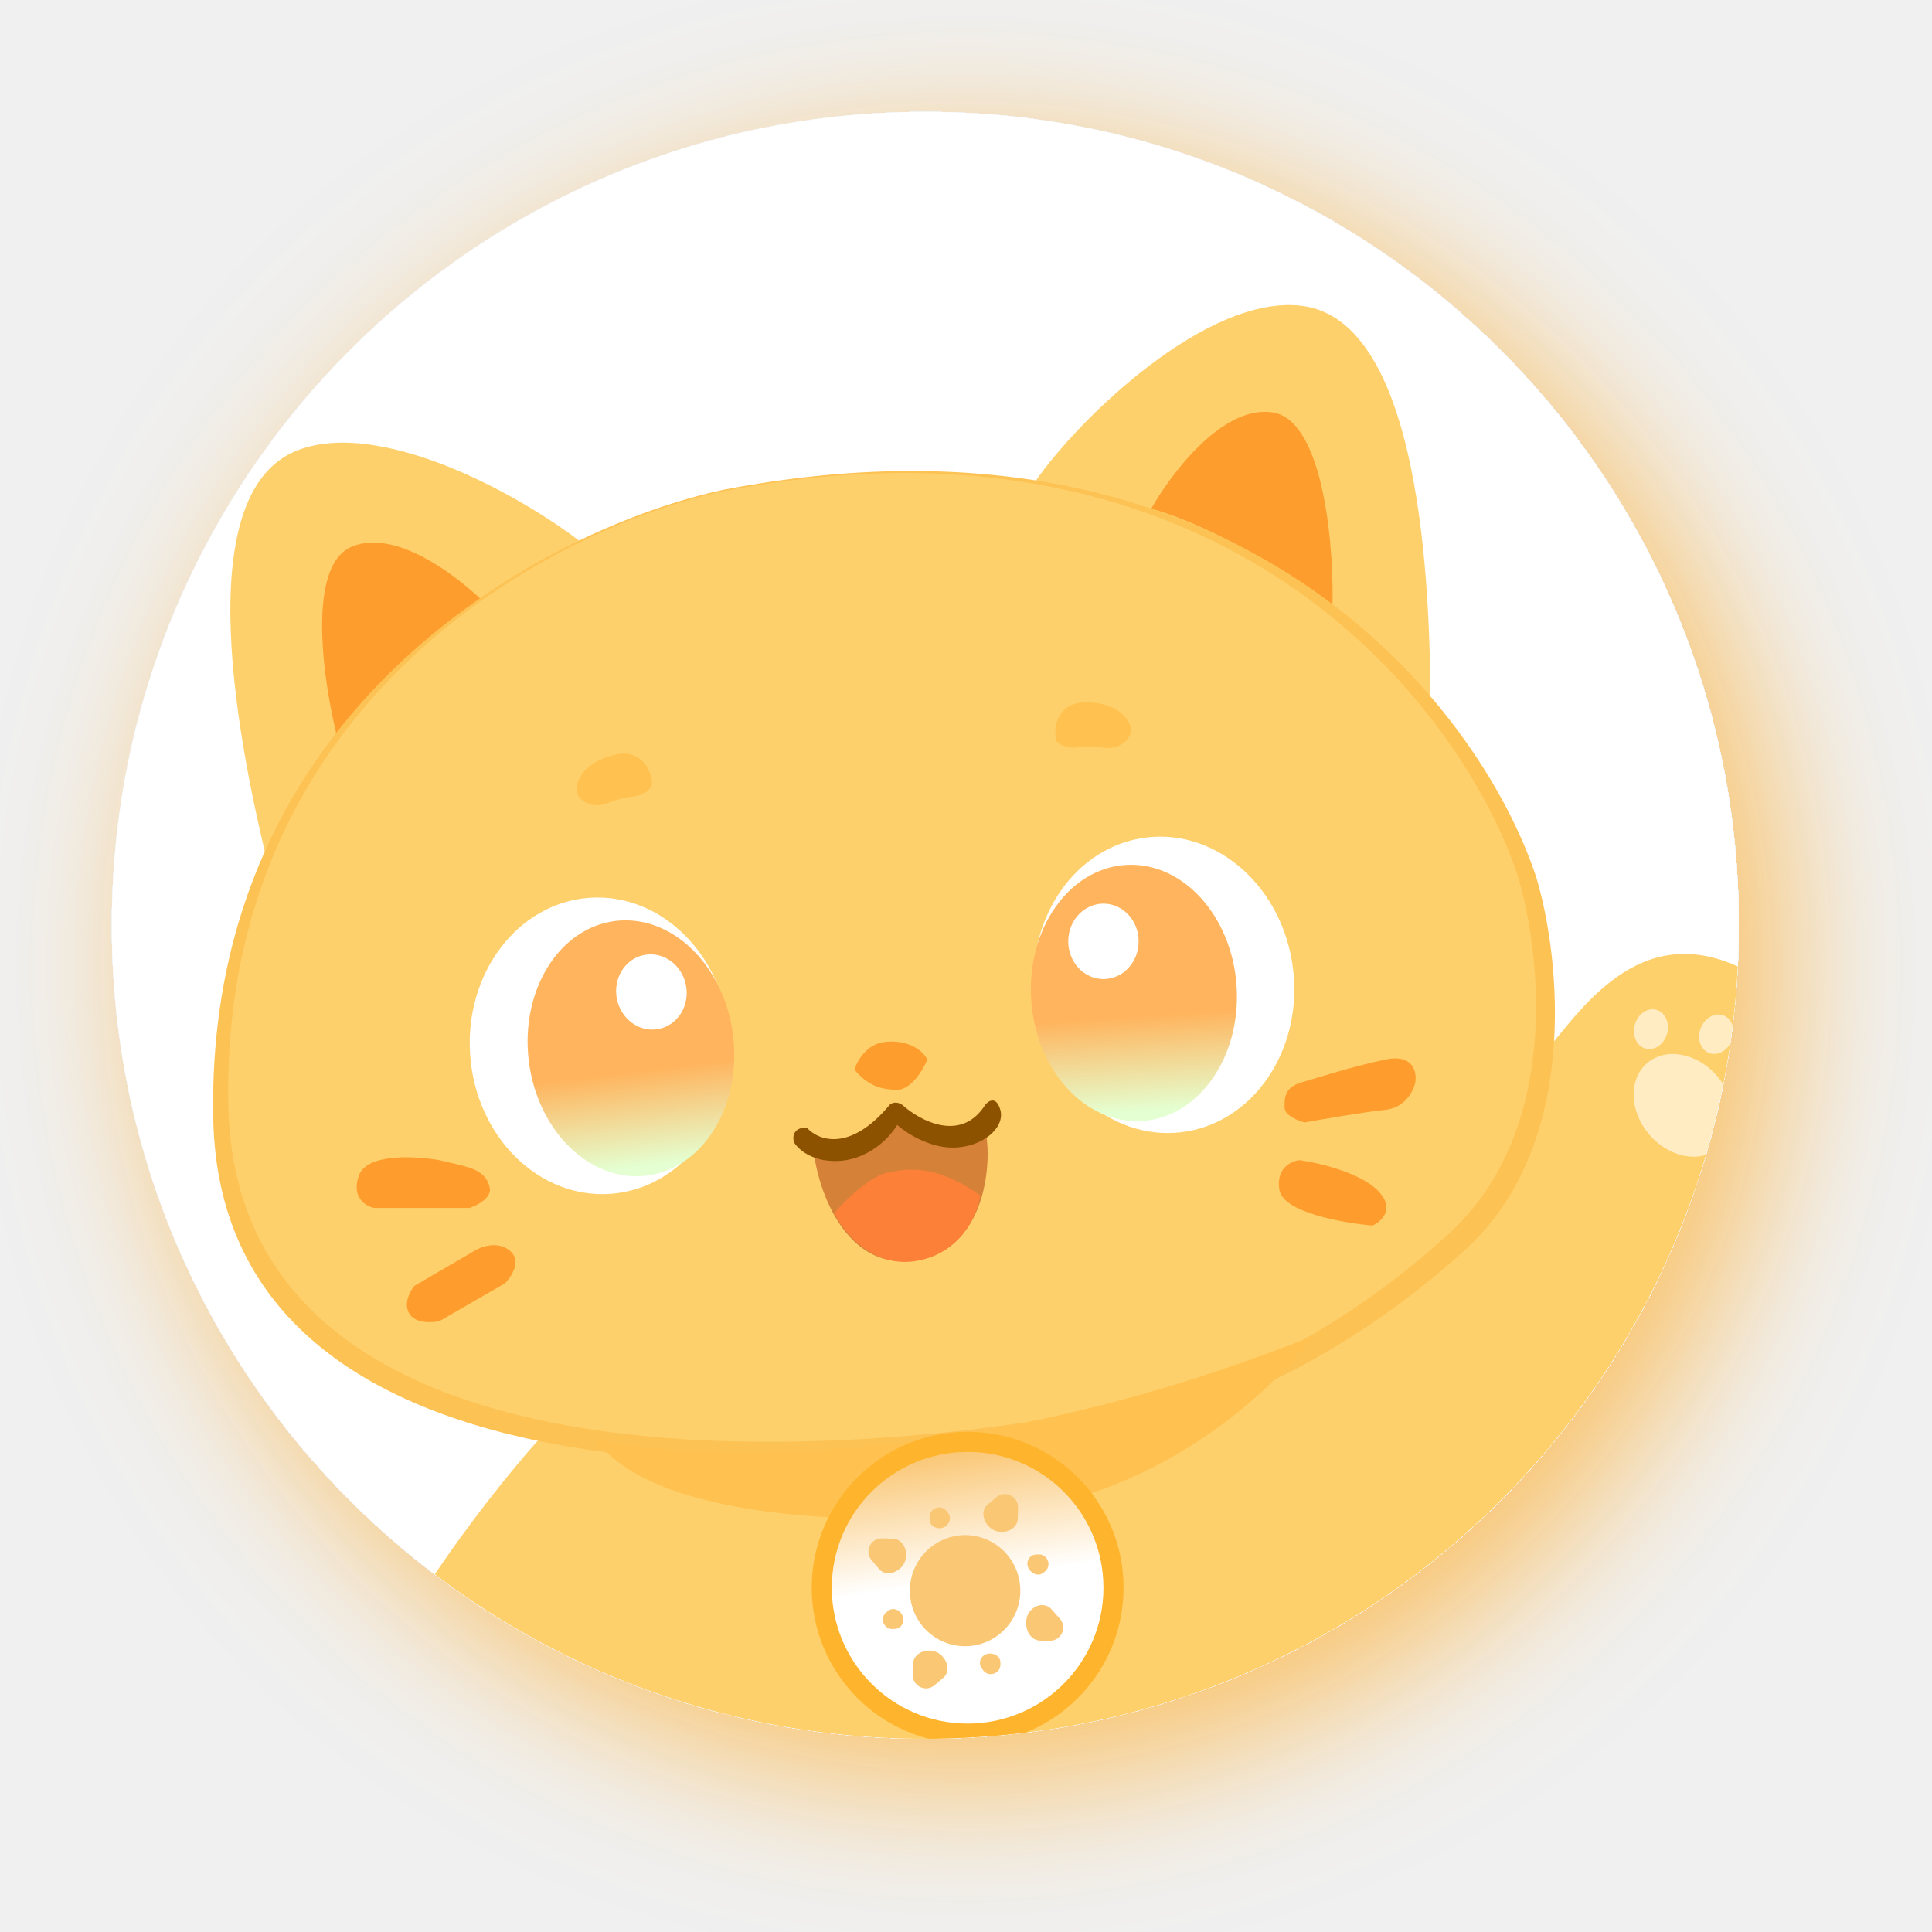
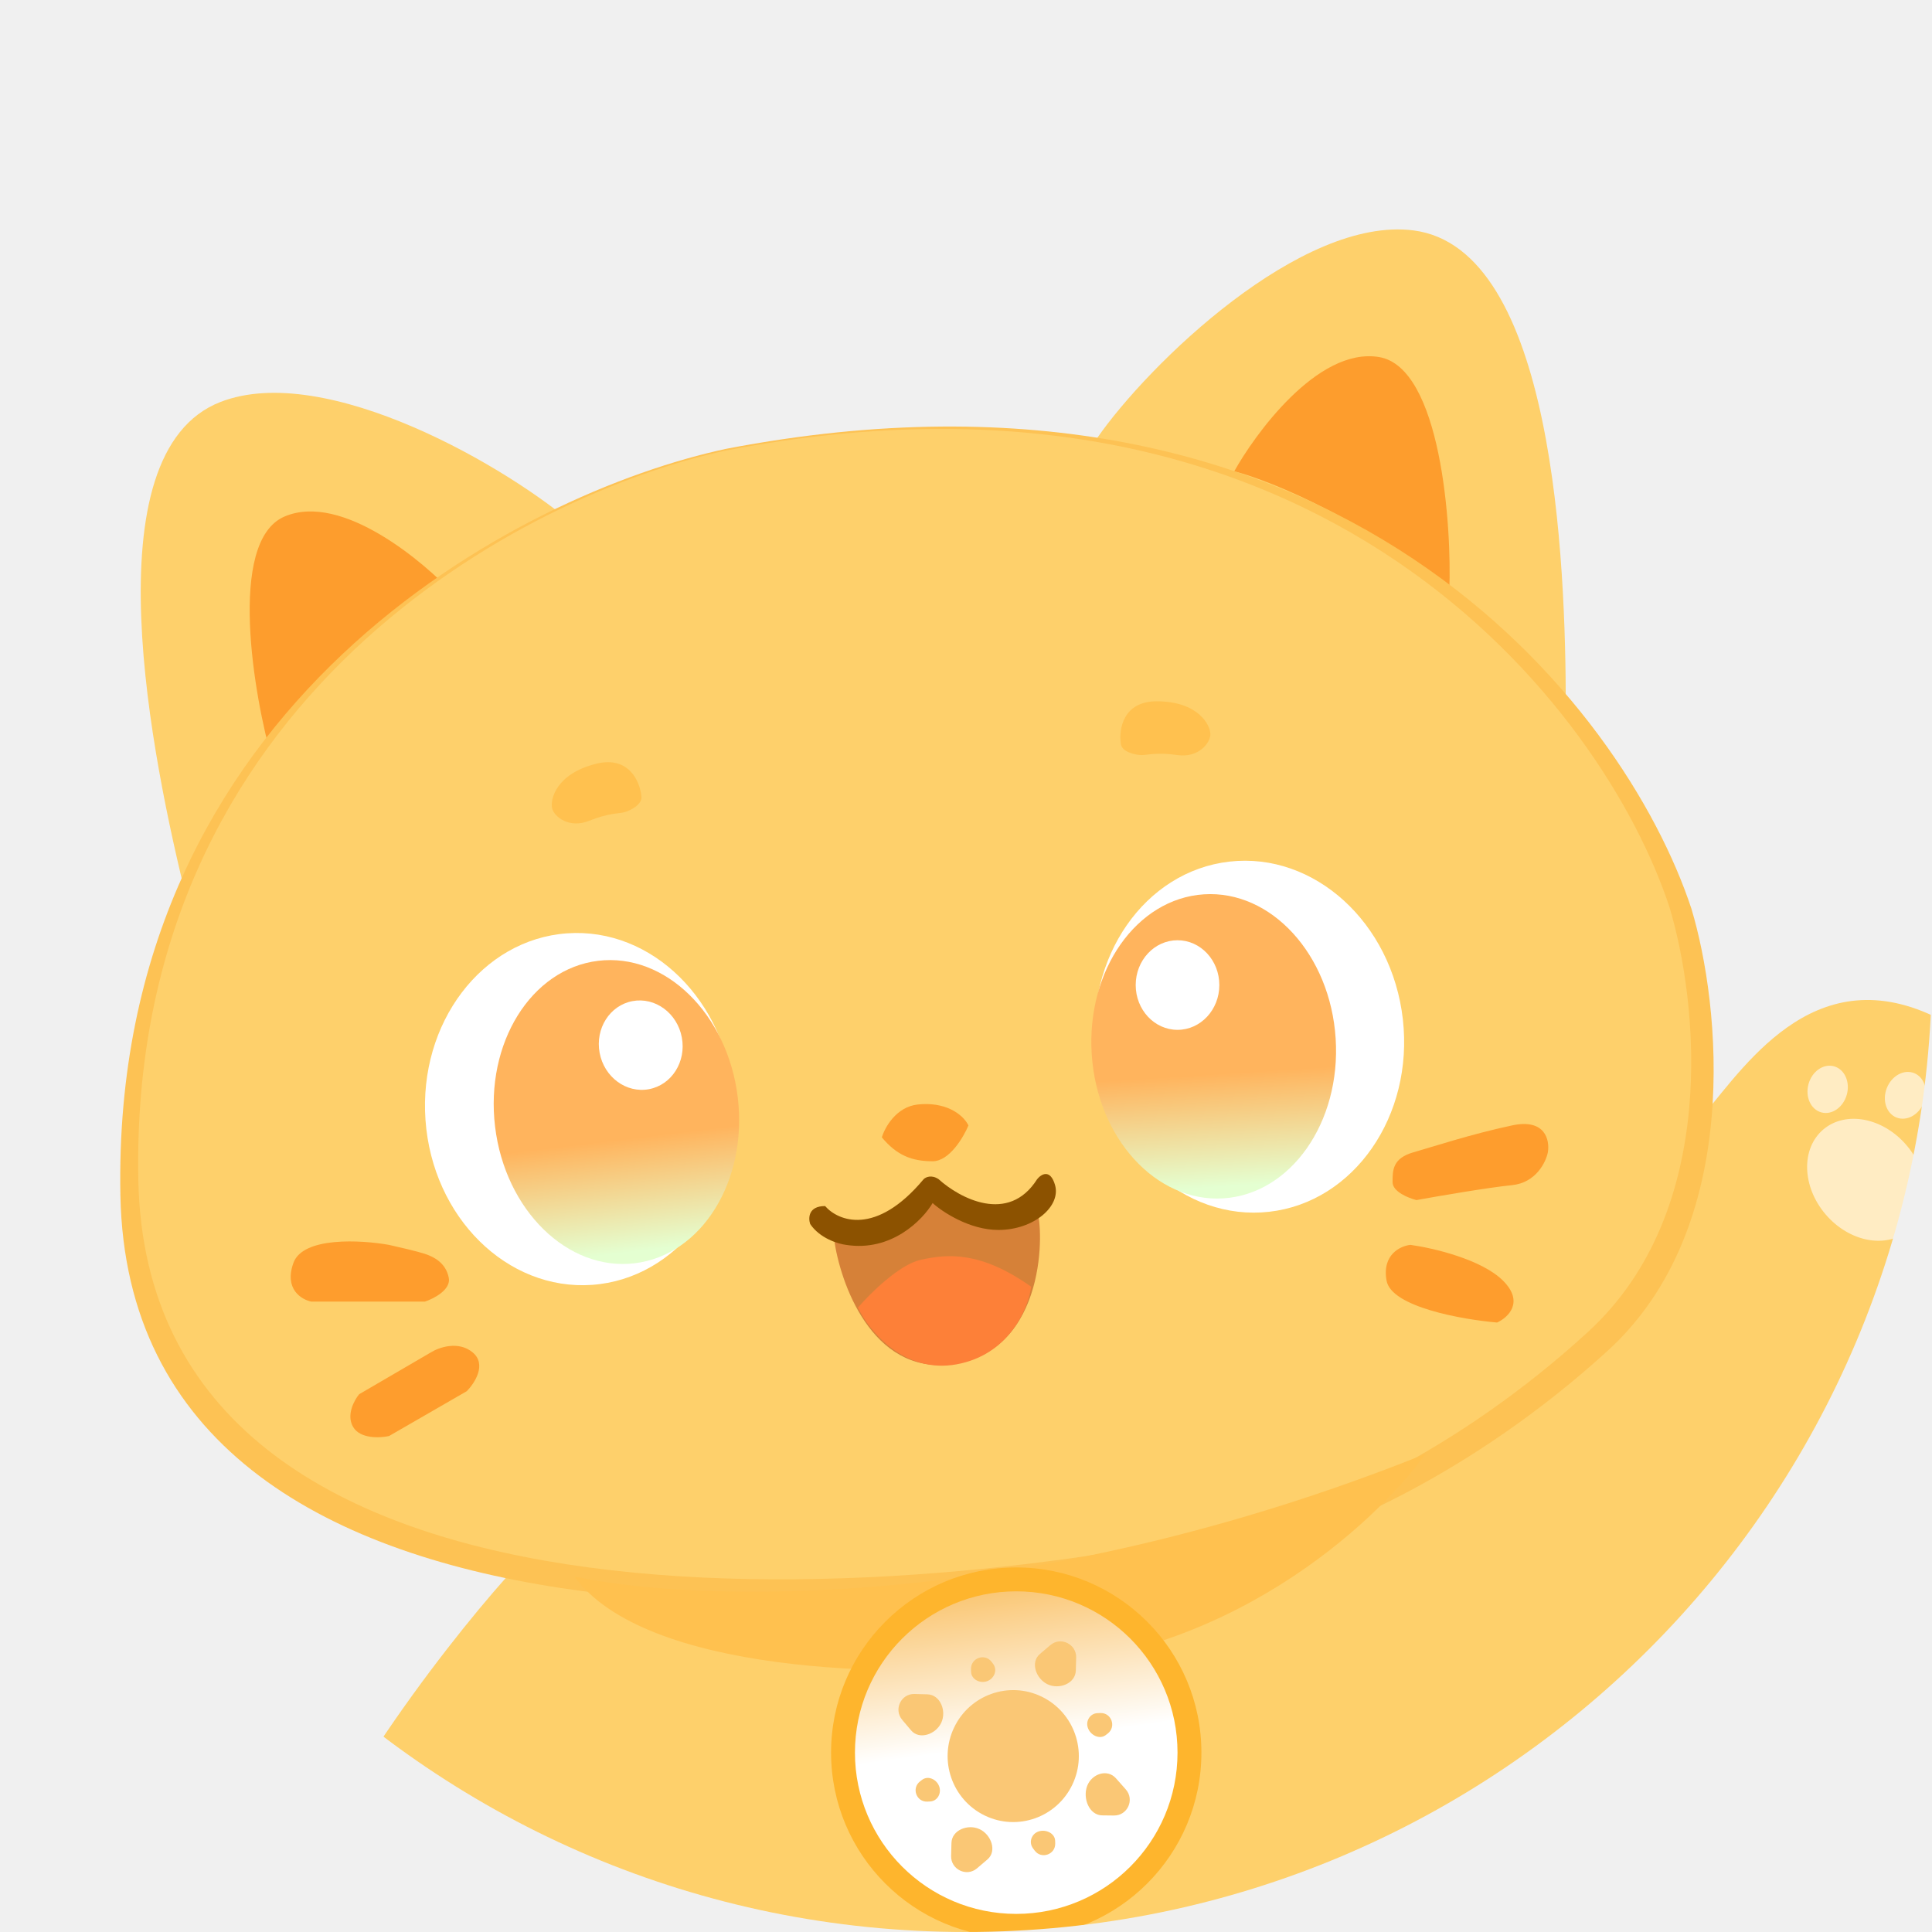
- <svg xmlns="http://www.w3.org/2000/svg" width="190" height="190" viewBox="0 0 190 190" fill="none">
-   <g filter="url(#filter0_d_1147_1572)">
-     <circle cx="91" cy="91" r="80" fill="white" />
-   </g>
-   <mask id="mask0_1147_1572" style="mask-type:alpha" maskUnits="userSpaceOnUse" x="11" y="11" width="160" height="160">
-     <circle cx="91" cy="91" r="80" fill="white" />
+ <svg xmlns="http://www.w3.org/2000/svg" width="160" height="160" viewBox="0 0 160 160" fill="none">
+   <mask id="mask0_1147_1572" style="mask-type:alpha" maskUnits="userSpaceOnUse" x="0" y="0" width="160" height="160">
+     <circle cx="80" cy="80" r="80" fill="white" />
  </mask>
  <g mask="url(#mask0_1147_1572)">
-     <path d="M128.057 30.081C118.757 28.893 106.126 41.126 101.839 47.309C120.39 50.772 135.642 63.222 140.672 69.57C140.672 57.45 139.682 31.565 128.057 30.081Z" fill="#FED06B" />
-     <path d="M125.197 40.567C120.06 39.728 114.81 47.159 113.216 50.03C116.412 50.852 124.396 54.245 131.025 59.924C131.24 54.567 130.334 41.407 125.197 40.567Z" fill="#FD9D2D" />
-     <path d="M29.265 44.286C38.007 40.9 53.207 49.74 58.854 54.713C41.678 62.53 29.862 78.279 26.505 85.65C23.594 73.885 18.336 48.519 29.265 44.286Z" fill="#FED06B" />
-     <path d="M34.56 53.778C39.345 51.729 46.226 57.682 48.463 60.087C45.557 61.652 38.622 66.864 33.552 73.968C32.056 68.819 29.775 55.827 34.56 53.778Z" fill="#FD9D2D" />
-     <path d="M33.856 172.826C36.23 162.338 47.542 147.679 52.901 141.661L152.086 103.322C155.796 98.87 161.732 89.966 172.121 95.655C182.509 101.344 178.057 112.227 177.81 112.969C177.562 113.711 177.068 117.668 168.163 130.777C161.04 141.265 147.881 150.153 142.192 153.286C144.171 158.628 144.666 169.693 144.666 174.557C143.182 200.034 125.62 202.754 118.447 202.012C112.709 201.419 109.295 196.653 108.306 194.345C103.161 196.126 98.907 196.076 97.423 195.829C97.505 200.281 96.73 209.977 92.971 213.143C88.271 217.1 82.83 216.358 82.582 216.358C82.335 216.358 74.667 217.842 67.494 208.443C61.756 200.924 59.332 187.502 58.837 181.73L55.127 185.688C48.696 191.624 43.749 189.645 42.513 189.645C41.276 189.645 30.887 185.935 33.856 172.826Z" fill="#FED06B" />
-     <path d="M20.971 109.996C20.18 69.234 54.115 51.788 71.182 48.16C121.838 38.464 145.55 69.514 151.074 86.251C153.465 94.166 155.427 112.569 144.148 122.858C132.869 133.148 121.31 137.864 116.94 138.935C85.281 146.273 21.763 150.758 20.971 109.996Z" fill="#FDC254" />
-     <path d="M22.455 108.701C21.683 68.765 54.534 51.853 71.168 48.299C120.542 38.799 143.879 69.745 149.263 86.142C151.594 93.897 153.506 111.221 142.513 121.302C131.52 131.383 120.253 136.003 115.994 137.053C85.136 144.242 23.226 148.636 22.455 108.701Z" fill="#FED06B" />
-     <path d="M129.047 131.41C96.001 144.667 68.282 143.694 58.554 141.551C64.49 149.664 85.267 149.878 94.913 148.971C112.326 148.773 124.924 137.181 129.047 131.41Z" fill="#FFC14F" />
-     <path d="M35.303 115.58C36.095 113.403 40.91 113.683 43.218 114.096C43.961 114.261 45.593 114.64 46.187 114.838C46.929 115.085 47.918 115.58 48.165 116.816C48.363 117.806 46.929 118.548 46.187 118.795H36.788C35.963 118.63 34.512 117.756 35.303 115.58Z" fill="#FE9D2D" />
-     <path d="M46.681 123L40.745 126.463C40.333 126.958 39.657 128.194 40.25 129.184C40.844 130.173 42.477 130.091 43.218 129.926L49.649 126.216C50.309 125.556 51.331 123.989 50.144 123C48.957 122.011 47.341 122.588 46.681 123Z" fill="#FE9D2D" />
-     <path d="M125.831 117.063C125.435 114.887 126.985 114.178 127.81 114.095C129.624 114.343 133.697 115.282 135.478 117.063C137.258 118.844 135.89 120.114 134.983 120.526C132.097 120.279 126.227 119.24 125.831 117.063Z" fill="#FE9D2D" />
-     <path d="M126.326 108.901C126.326 109.693 127.645 110.221 128.305 110.385C130.118 110.056 134.241 109.347 136.22 109.149C138.198 108.951 139.023 107.252 139.188 106.428C139.353 105.439 138.99 103.608 136.22 104.202C132.757 104.944 129.789 105.933 128.057 106.428C126.326 106.923 126.326 107.912 126.326 108.901Z" fill="#FE9D2D" />
-     <path opacity="0.5" d="M89.719 123.989C83.189 124.781 80.567 117.229 80.073 113.601C81.062 113.271 83.239 112.612 84.03 112.612C84.822 112.612 87.328 110.633 88.482 109.644C88.73 109.973 89.472 110.732 90.461 111.128C91.45 111.523 95.16 111.457 96.892 111.375C97.387 112.364 97.881 123 89.719 123.989Z" fill="#AE3106" />
-     <path d="M87.493 108.654C83.535 113.403 80.402 112.117 79.331 110.88C77.945 110.88 77.929 111.869 78.094 112.364C78.885 113.551 80.402 114.013 81.062 114.095C84.822 114.689 87.41 112.034 88.235 110.632C89.059 111.375 91.302 112.859 93.677 112.859C96.645 112.859 98.871 110.88 98.376 109.148C97.98 107.763 97.222 108.241 96.892 108.654C94.517 112.413 90.461 110.22 88.73 108.654C88.136 108.258 87.658 108.489 87.493 108.654Z" fill="#8C5200" />
-     <ellipse cx="114.466" cy="96.854" rx="12.794" ry="14.593" transform="rotate(-6.47753 114.466 96.8541)" fill="white" />
-     <ellipse cx="111.512" cy="97.653" rx="10.122" ry="12.615" transform="rotate(-3.67471 111.512 97.6531)" fill="url(#paint0_linear_1147_1572)" />
-     <ellipse cx="108.517" cy="92.577" rx="3.463" ry="3.71" fill="white" />
-     <ellipse cx="12.794" cy="14.593" rx="12.794" ry="14.593" transform="matrix(-0.997455 0.0712976 0.0712976 0.997455 70.7202 87.3828)" fill="white" />
-     <ellipse cx="10.122" cy="12.615" rx="10.122" ry="12.615" transform="matrix(-0.992775 0.119987 0.119987 0.992775 70.5848 89.3555)" fill="url(#paint1_linear_1147_1572)" />
-     <ellipse cx="3.463" cy="3.71" rx="3.463" ry="3.71" transform="matrix(-0.983044 0.183369 0.183369 0.983044 66.7865 93.2725)" fill="white" />
-     <path d="M106.786 69.079C104.015 69.079 103.653 71.388 103.818 72.542C103.843 73.284 105.054 73.531 105.549 73.531C106.044 73.531 106.786 73.284 108.517 73.531C110.248 73.779 111.238 72.542 111.238 71.8C111.238 71.058 110.248 69.079 106.786 69.079Z" fill="#FFC14F" />
-     <path d="M60.406 74.243C63.097 73.586 63.996 75.743 64.11 76.903C64.261 77.63 63.143 78.158 62.662 78.275C62.182 78.392 61.402 78.328 59.779 78.978C58.155 79.629 56.901 78.662 56.725 77.941C56.549 77.22 57.041 75.063 60.406 74.243Z" fill="#FFC14F" />
-     <path d="M86.998 102.471C85.217 102.668 84.277 104.367 84.03 105.191C85.267 106.675 86.504 107.17 88.235 107.17C89.62 107.17 90.791 105.191 91.203 104.202C90.708 103.213 89.224 102.223 86.998 102.471Z" fill="#FD9D2D" />
-     <ellipse cx="165.538" cy="108.705" rx="4.407" ry="5.468" transform="rotate(-40.3724 165.538 108.705)" fill="#FFECC3" />
-     <ellipse cx="162.359" cy="101.214" rx="1.645" ry="1.979" transform="rotate(15.3871 162.359 101.214)" fill="#FFECC3" />
-     <ellipse cx="168.79" cy="101.709" rx="1.645" ry="1.979" transform="rotate(21.6109 168.79 101.709)" fill="#FFECC3" />
-     <path d="M87.246 115.333C85.465 115.728 83.041 118.136 82.051 119.29C82.958 121.186 85.861 124.781 90.214 123.99C94.567 123.198 96.15 119.373 96.397 117.559C92.192 114.591 89.472 114.838 87.246 115.333Z" fill="#FD8038" />
-     <path d="M152.828 175.052C152.828 175.646 151.509 178.103 150.849 179.257L158.728 196.71C161.449 195.226 168.213 191.822 172.368 185.688C177.562 178.02 173.852 166.89 164.7 166.148C155.549 165.406 152.828 174.31 152.828 175.052Z" fill="#FED06B" />
-     <path d="M59.085 182.225C59.827 179.999 57.683 170.435 57.6 165.9C56.215 170.452 56.941 179.339 57.353 183.214L58.852 181.73L59.085 182.225Z" fill="#FFC14F" />
-     <circle cx="95.161" cy="156.144" r="15.335" fill="#FEB52D" />
-     <circle cx="95.16" cy="156.144" r="13.357" fill="url(#paint2_linear_1147_1572)" />
-     <ellipse cx="5.438" cy="5.458" rx="5.438" ry="5.458" transform="matrix(0.900529 0.434797 -0.430845 0.902426 92.3654 149.142)" fill="#FAC775" />
-     <path d="M97.983 147.242C98.838 146.513 100.153 147.149 100.123 148.276L100.094 149.349C100.065 150.421 98.722 150.944 97.755 150.485C96.796 150.03 96.308 148.669 97.114 147.982L97.983 147.242Z" fill="#FAC775" />
-     <path d="M91.907 165.731C91.052 166.459 89.736 165.824 89.767 164.697L89.796 163.623C89.825 162.552 91.168 162.029 92.135 162.488C93.094 162.942 93.582 164.304 92.776 164.991L91.907 165.731Z" fill="#FAC775" />
-     <path d="M85.715 153.427C84.991 152.568 85.617 151.257 86.737 151.288L87.802 151.317C88.874 151.346 89.407 152.697 88.951 153.67C88.499 154.633 87.136 155.114 86.449 154.298L85.715 153.427Z" fill="#FAC775" />
-     <path d="M103.252 161.353C104.378 161.366 104.98 160.033 104.23 159.188L103.416 158.27C102.7 157.463 101.408 157.9 101.032 158.909C100.652 159.93 101.199 161.33 102.287 161.342L103.252 161.353Z" fill="#FAC775" />
-     <path d="M91.414 149.232C91.388 148.304 92.565 147.888 93.122 148.629L93.249 148.798C93.629 149.304 93.341 150.02 92.743 150.229C92.148 150.438 91.438 150.082 91.42 149.449L91.414 149.232Z" fill="#FAC775" />
-     <path d="M87.198 158.524C86.468 159.079 86.888 160.246 87.802 160.202L88.025 160.191C88.638 160.162 88.99 159.509 88.776 158.932C88.561 158.349 87.855 158.024 87.361 158.4L87.198 158.524Z" fill="#FAC775" />
-     <path d="M102.731 154.571C103.468 154.011 103.053 152.834 102.13 152.865L101.901 152.873C101.272 152.895 100.879 153.529 101.101 154.118C101.323 154.711 102.065 155.077 102.569 154.694L102.731 154.571Z" fill="#FAC775" />
-     <path d="M98.389 163.659C98.415 164.586 97.237 164.998 96.686 164.255L96.548 164.07C96.174 163.566 96.422 162.864 97.019 162.669C97.618 162.473 98.365 162.823 98.383 163.455L98.389 163.659Z" fill="#FAC775" />
+     <path d="M117.057 19.081C107.757 17.893 95.126 30.126 90.839 36.309C109.39 39.772 124.642 52.222 129.672 58.57C129.672 46.45 128.682 20.565 117.057 19.081Z" fill="#FED06B" />
+     <path d="M114.197 29.567C109.06 28.728 103.81 36.159 102.216 39.03C105.412 39.852 113.396 43.245 120.025 48.924C120.24 43.567 119.334 30.407 114.197 29.567Z" fill="#FD9D2D" />
+     <path d="M18.265 33.286C27.007 29.9 42.207 38.74 47.854 43.713C30.678 51.53 18.862 67.279 15.505 74.65C12.594 62.885 7.336 37.519 18.265 33.286Z" fill="#FED06B" />
+     <path d="M23.56 42.778C28.345 40.729 35.226 46.682 37.463 49.087C34.557 50.652 27.622 55.864 22.552 62.968C21.056 57.819 18.775 44.827 23.56 42.778Z" fill="#FD9D2D" />
+     <path d="M22.856 161.826C25.23 151.338 36.542 136.679 41.901 130.661L141.086 92.322C144.796 87.87 150.732 78.966 161.121 84.655C171.509 90.344 167.057 101.227 166.81 101.969C166.562 102.711 166.068 106.668 157.163 119.777C150.04 130.265 136.881 139.153 131.192 142.286C133.171 147.628 133.666 158.693 133.666 163.557C132.182 189.034 114.62 191.754 107.447 191.012C101.709 190.419 98.295 185.653 97.306 183.345C92.161 185.126 87.907 185.076 86.423 184.829C86.505 189.281 85.73 198.977 81.971 202.143C77.271 206.1 71.83 205.358 71.582 205.358C71.335 205.358 63.667 206.842 56.494 197.443C50.756 189.924 48.332 176.502 47.837 170.73L44.127 174.688C37.696 180.624 32.749 178.645 31.513 178.645C30.276 178.645 19.887 174.935 22.856 161.826Z" fill="#FED06B" />
+     <path d="M9.971 98.996C9.18 58.234 43.115 40.788 60.182 37.16C110.838 27.464 134.55 58.514 140.074 75.251C142.465 83.166 144.427 101.569 133.148 111.858C121.869 122.148 110.31 126.864 105.94 127.935C74.281 135.273 10.763 139.758 9.971 98.996Z" fill="#FDC254" />
+     <path d="M11.455 97.701C10.683 57.765 43.534 40.853 60.168 37.299C109.542 27.799 132.879 58.745 138.263 75.142C140.594 82.897 142.506 100.221 131.513 110.302C120.52 120.383 109.253 125.003 104.994 126.053C74.136 133.242 12.226 137.636 11.455 97.701Z" fill="#FED06B" />
+     <path d="M118.047 120.41C85.001 133.667 57.282 132.694 47.554 130.551C53.49 138.664 74.267 138.878 83.913 137.971C101.326 137.773 113.924 126.181 118.047 120.41Z" fill="#FFC14F" />
+     <path d="M24.303 104.58C25.095 102.403 29.91 102.683 32.218 103.096C32.961 103.261 34.593 103.64 35.187 103.838C35.929 104.085 36.918 104.58 37.165 105.816C37.363 106.806 35.929 107.548 35.187 107.795H25.788C24.963 107.63 23.512 106.756 24.303 104.58Z" fill="#FE9D2D" />
+     <path d="M35.681 112L29.745 115.463C29.333 115.958 28.657 117.194 29.25 118.184C29.844 119.173 31.477 119.091 32.218 118.926L38.649 115.216C39.309 114.556 40.331 112.989 39.144 112C37.957 111.011 36.341 111.588 35.681 112Z" fill="#FE9D2D" />
+     <path d="M114.831 106.063C114.435 103.887 115.985 103.178 116.81 103.095C118.624 103.343 122.697 104.282 124.478 106.063C126.258 107.844 124.89 109.114 123.983 109.526C121.097 109.279 115.227 108.24 114.831 106.063Z" fill="#FE9D2D" />
+     <path d="M115.326 97.901C115.326 98.693 116.645 99.221 117.305 99.385C119.118 99.056 123.241 98.347 125.22 98.149C127.198 97.951 128.023 96.252 128.188 95.428C128.353 94.439 127.99 92.608 125.22 93.202C121.757 93.944 118.789 94.933 117.057 95.428C115.326 95.923 115.326 96.912 115.326 97.901Z" fill="#FE9D2D" />
+     <path opacity="0.5" d="M78.719 112.989C72.189 113.781 69.567 106.229 69.073 102.601C70.062 102.271 72.239 101.612 73.03 101.612C73.822 101.612 76.328 99.633 77.482 98.644C77.73 98.973 78.472 99.732 79.461 100.128C80.45 100.523 84.16 100.457 85.892 100.375C86.387 101.364 86.881 112 78.719 112.989Z" fill="#AE3106" />
+     <path d="M76.493 97.654C72.535 102.403 69.402 101.117 68.331 99.88C66.945 99.88 66.929 100.869 67.094 101.364C67.885 102.551 69.402 103.013 70.062 103.095C73.822 103.689 76.41 101.034 77.235 99.632C78.059 100.375 80.302 101.859 82.677 101.859C85.645 101.859 87.871 99.88 87.376 98.148C86.98 96.763 86.222 97.242 85.892 97.654C83.517 101.413 79.461 99.22 77.73 97.654C77.136 97.258 76.658 97.489 76.493 97.654Z" fill="#8C5200" />
+     <ellipse cx="103.466" cy="85.854" rx="12.794" ry="14.593" transform="rotate(-6.47753 103.466 85.8541)" fill="white" />
+     <ellipse cx="100.512" cy="86.653" rx="10.122" ry="12.615" transform="rotate(-3.67471 100.512 86.6531)" fill="url(#paint0_linear_1147_1572)" />
+     <ellipse cx="97.517" cy="81.577" rx="3.463" ry="3.71" fill="white" />
+     <ellipse cx="12.794" cy="14.593" rx="12.794" ry="14.593" transform="matrix(-0.997455 0.0712976 0.0712976 0.997455 59.7202 76.3828)" fill="white" />
+     <ellipse cx="10.122" cy="12.615" rx="10.122" ry="12.615" transform="matrix(-0.992775 0.119987 0.119987 0.992775 59.5848 78.3555)" fill="url(#paint1_linear_1147_1572)" />
+     <ellipse cx="3.463" cy="3.71" rx="3.463" ry="3.71" transform="matrix(-0.983044 0.183369 0.183369 0.983044 55.7865 82.2725)" fill="white" />
+     <path d="M95.786 58.079C93.015 58.079 92.653 60.388 92.817 61.542C92.843 62.284 94.054 62.531 94.549 62.531C95.044 62.531 95.786 62.284 97.517 62.531C99.249 62.779 100.238 61.542 100.238 60.8C100.238 60.058 99.248 58.079 95.786 58.079Z" fill="#FFC14F" />
+     <path d="M49.406 63.243C52.097 62.586 52.996 64.743 53.11 65.903C53.261 66.63 52.143 67.158 51.662 67.275C51.182 67.392 50.402 67.328 48.779 67.978C47.155 68.629 45.901 67.662 45.725 66.941C45.549 66.22 46.041 64.063 49.406 63.243Z" fill="#FFC14F" />
+     <path d="M75.998 91.471C74.217 91.668 73.277 93.367 73.03 94.191C74.267 95.675 75.504 96.17 77.235 96.17C78.62 96.17 79.791 94.191 80.203 93.202C79.708 92.213 78.224 91.223 75.998 91.471Z" fill="#FD9D2D" />
+     <ellipse cx="154.538" cy="97.705" rx="4.407" ry="5.468" transform="rotate(-40.3724 154.538 97.7046)" fill="#FFECC3" />
+     <ellipse cx="151.359" cy="90.215" rx="1.645" ry="1.979" transform="rotate(15.3871 151.359 90.2145)" fill="#FFECC3" />
+     <ellipse cx="157.79" cy="90.709" rx="1.645" ry="1.979" transform="rotate(21.6109 157.79 90.7093)" fill="#FFECC3" />
+     <path d="M76.246 104.333C74.465 104.728 72.041 107.136 71.051 108.29C71.958 110.186 74.861 113.781 79.214 112.99C83.567 112.198 85.15 108.373 85.397 106.559C81.192 103.591 78.472 103.838 76.246 104.333Z" fill="#FD8038" />
+     <path d="M141.828 164.052C141.828 164.646 140.509 167.103 139.849 168.257L147.728 185.71C150.449 184.226 157.213 180.822 161.368 174.688C166.562 167.02 162.852 155.89 153.7 155.148C144.549 154.406 141.828 163.31 141.828 164.052Z" fill="#FED06B" />
+     <path d="M48.085 171.225C48.827 168.999 46.683 159.435 46.6 154.9C45.215 159.452 45.941 168.339 46.353 172.214L47.852 170.73L48.085 171.225Z" fill="#FFC14F" />
+     <circle cx="84.161" cy="145.144" r="15.335" fill="#FEB52D" />
+     <circle cx="84.16" cy="145.144" r="13.357" fill="url(#paint2_linear_1147_1572)" />
+     <ellipse cx="5.438" cy="5.458" rx="5.438" ry="5.458" transform="matrix(0.900529 0.434797 -0.430845 0.902426 81.3654 138.142)" fill="#FAC775" />
+     <path d="M86.983 136.242C87.838 135.513 89.153 136.149 89.123 137.276L89.094 138.349C89.065 139.421 87.722 139.944 86.755 139.485C85.796 139.03 85.308 137.669 86.114 136.982L86.983 136.242Z" fill="#FAC775" />
+     <path d="M80.907 154.731C80.052 155.459 78.736 154.824 78.767 153.697L78.796 152.623C78.825 151.552 80.168 151.029 81.135 151.488C82.094 151.942 82.582 153.304 81.776 153.991L80.907 154.731Z" fill="#FAC775" />
+     <path d="M74.715 142.427C73.991 141.568 74.617 140.257 75.737 140.288L76.802 140.317C77.874 140.346 78.407 141.697 77.951 142.67C77.499 143.633 76.136 144.114 75.449 143.298L74.715 142.427Z" fill="#FAC775" />
+     <path d="M92.252 150.353C93.378 150.366 93.98 149.033 93.23 148.188L92.416 147.27C91.7 146.463 90.408 146.9 90.032 147.909C89.652 148.93 90.199 150.33 91.287 150.342L92.252 150.353Z" fill="#FAC775" />
+     <path d="M80.414 138.232C80.388 137.304 81.565 136.888 82.122 137.629L82.249 137.798C82.629 138.304 82.341 139.02 81.743 139.229C81.148 139.438 80.438 139.082 80.42 138.449L80.414 138.232Z" fill="#FAC775" />
+     <path d="M76.198 147.524C75.468 148.079 75.888 149.246 76.802 149.202L77.025 149.191C77.638 149.162 77.99 148.509 77.776 147.932C77.561 147.349 76.855 147.024 76.361 147.4L76.198 147.524Z" fill="#FAC775" />
+     <path d="M91.731 143.571C92.468 143.011 92.053 141.834 91.13 141.865L90.9 141.873C90.272 141.895 89.879 142.529 90.101 143.118C90.323 143.711 91.065 144.077 91.569 143.694L91.731 143.571Z" fill="#FAC775" />
+     <path d="M87.389 152.659C87.415 153.586 86.237 153.998 85.686 153.255L85.548 153.07C85.174 152.566 85.422 151.864 86.019 151.669C86.618 151.473 87.365 151.823 87.383 152.455L87.389 152.659Z" fill="#FAC775" />
  </g>
  <defs>
-     <filter id="filter0_d_1147_1572" x="0" y="0" width="190" height="190" filterUnits="userSpaceOnUse" color-interpolation-filters="sRGB">
-       <feFlood flood-opacity="0" result="BackgroundImageFix" />
-       <feColorMatrix in="SourceAlpha" type="matrix" values="0 0 0 0 0 0 0 0 0 0 0 0 0 0 0 0 0 0 127 0" result="hardAlpha" />
-       <feOffset dx="4" dy="4" />
-       <feGaussianBlur stdDeviation="7.5" />
-       <feComposite in2="hardAlpha" operator="out" />
-       <feColorMatrix type="matrix" values="0 0 0 0 1 0 0 0 0 0.675 0 0 0 0 0.153 0 0 0 0.7 0" />
-       <feBlend mode="normal" in2="BackgroundImageFix" result="effect1_dropShadow_1147_1572" />
-       <feBlend mode="normal" in="SourceGraphic" in2="effect1_dropShadow_1147_1572" result="shape" />
-     </filter>
-     <linearGradient id="paint0_linear_1147_1572" x1="111.512" y1="85.038" x2="111.512" y2="110.268" gradientUnits="userSpaceOnUse">
+     <linearGradient id="paint0_linear_1147_1572" x1="100.512" y1="74.038" x2="100.512" y2="99.268" gradientUnits="userSpaceOnUse">
      <stop offset="0.591" stop-color="#FFB45D" />
      <stop offset="0.962" stop-color="#E4FFD1" />
    </linearGradient>
    <linearGradient id="paint1_linear_1147_1572" x1="10.122" y1="0" x2="10.122" y2="25.231" gradientUnits="userSpaceOnUse">
      <stop offset="0.591" stop-color="#FFB45D" />
      <stop offset="0.962" stop-color="#E4FFD1" />
    </linearGradient>
-     <linearGradient id="paint2_linear_1147_1572" x1="93.294" y1="142.788" x2="97.027" y2="169.501" gradientUnits="userSpaceOnUse">
+     <linearGradient id="paint2_linear_1147_1572" x1="82.294" y1="131.788" x2="86.027" y2="158.501" gradientUnits="userSpaceOnUse">
      <stop stop-color="#FAC775" />
      <stop offset="0.471" stop-color="white" />
    </linearGradient>
  </defs>
</svg>
